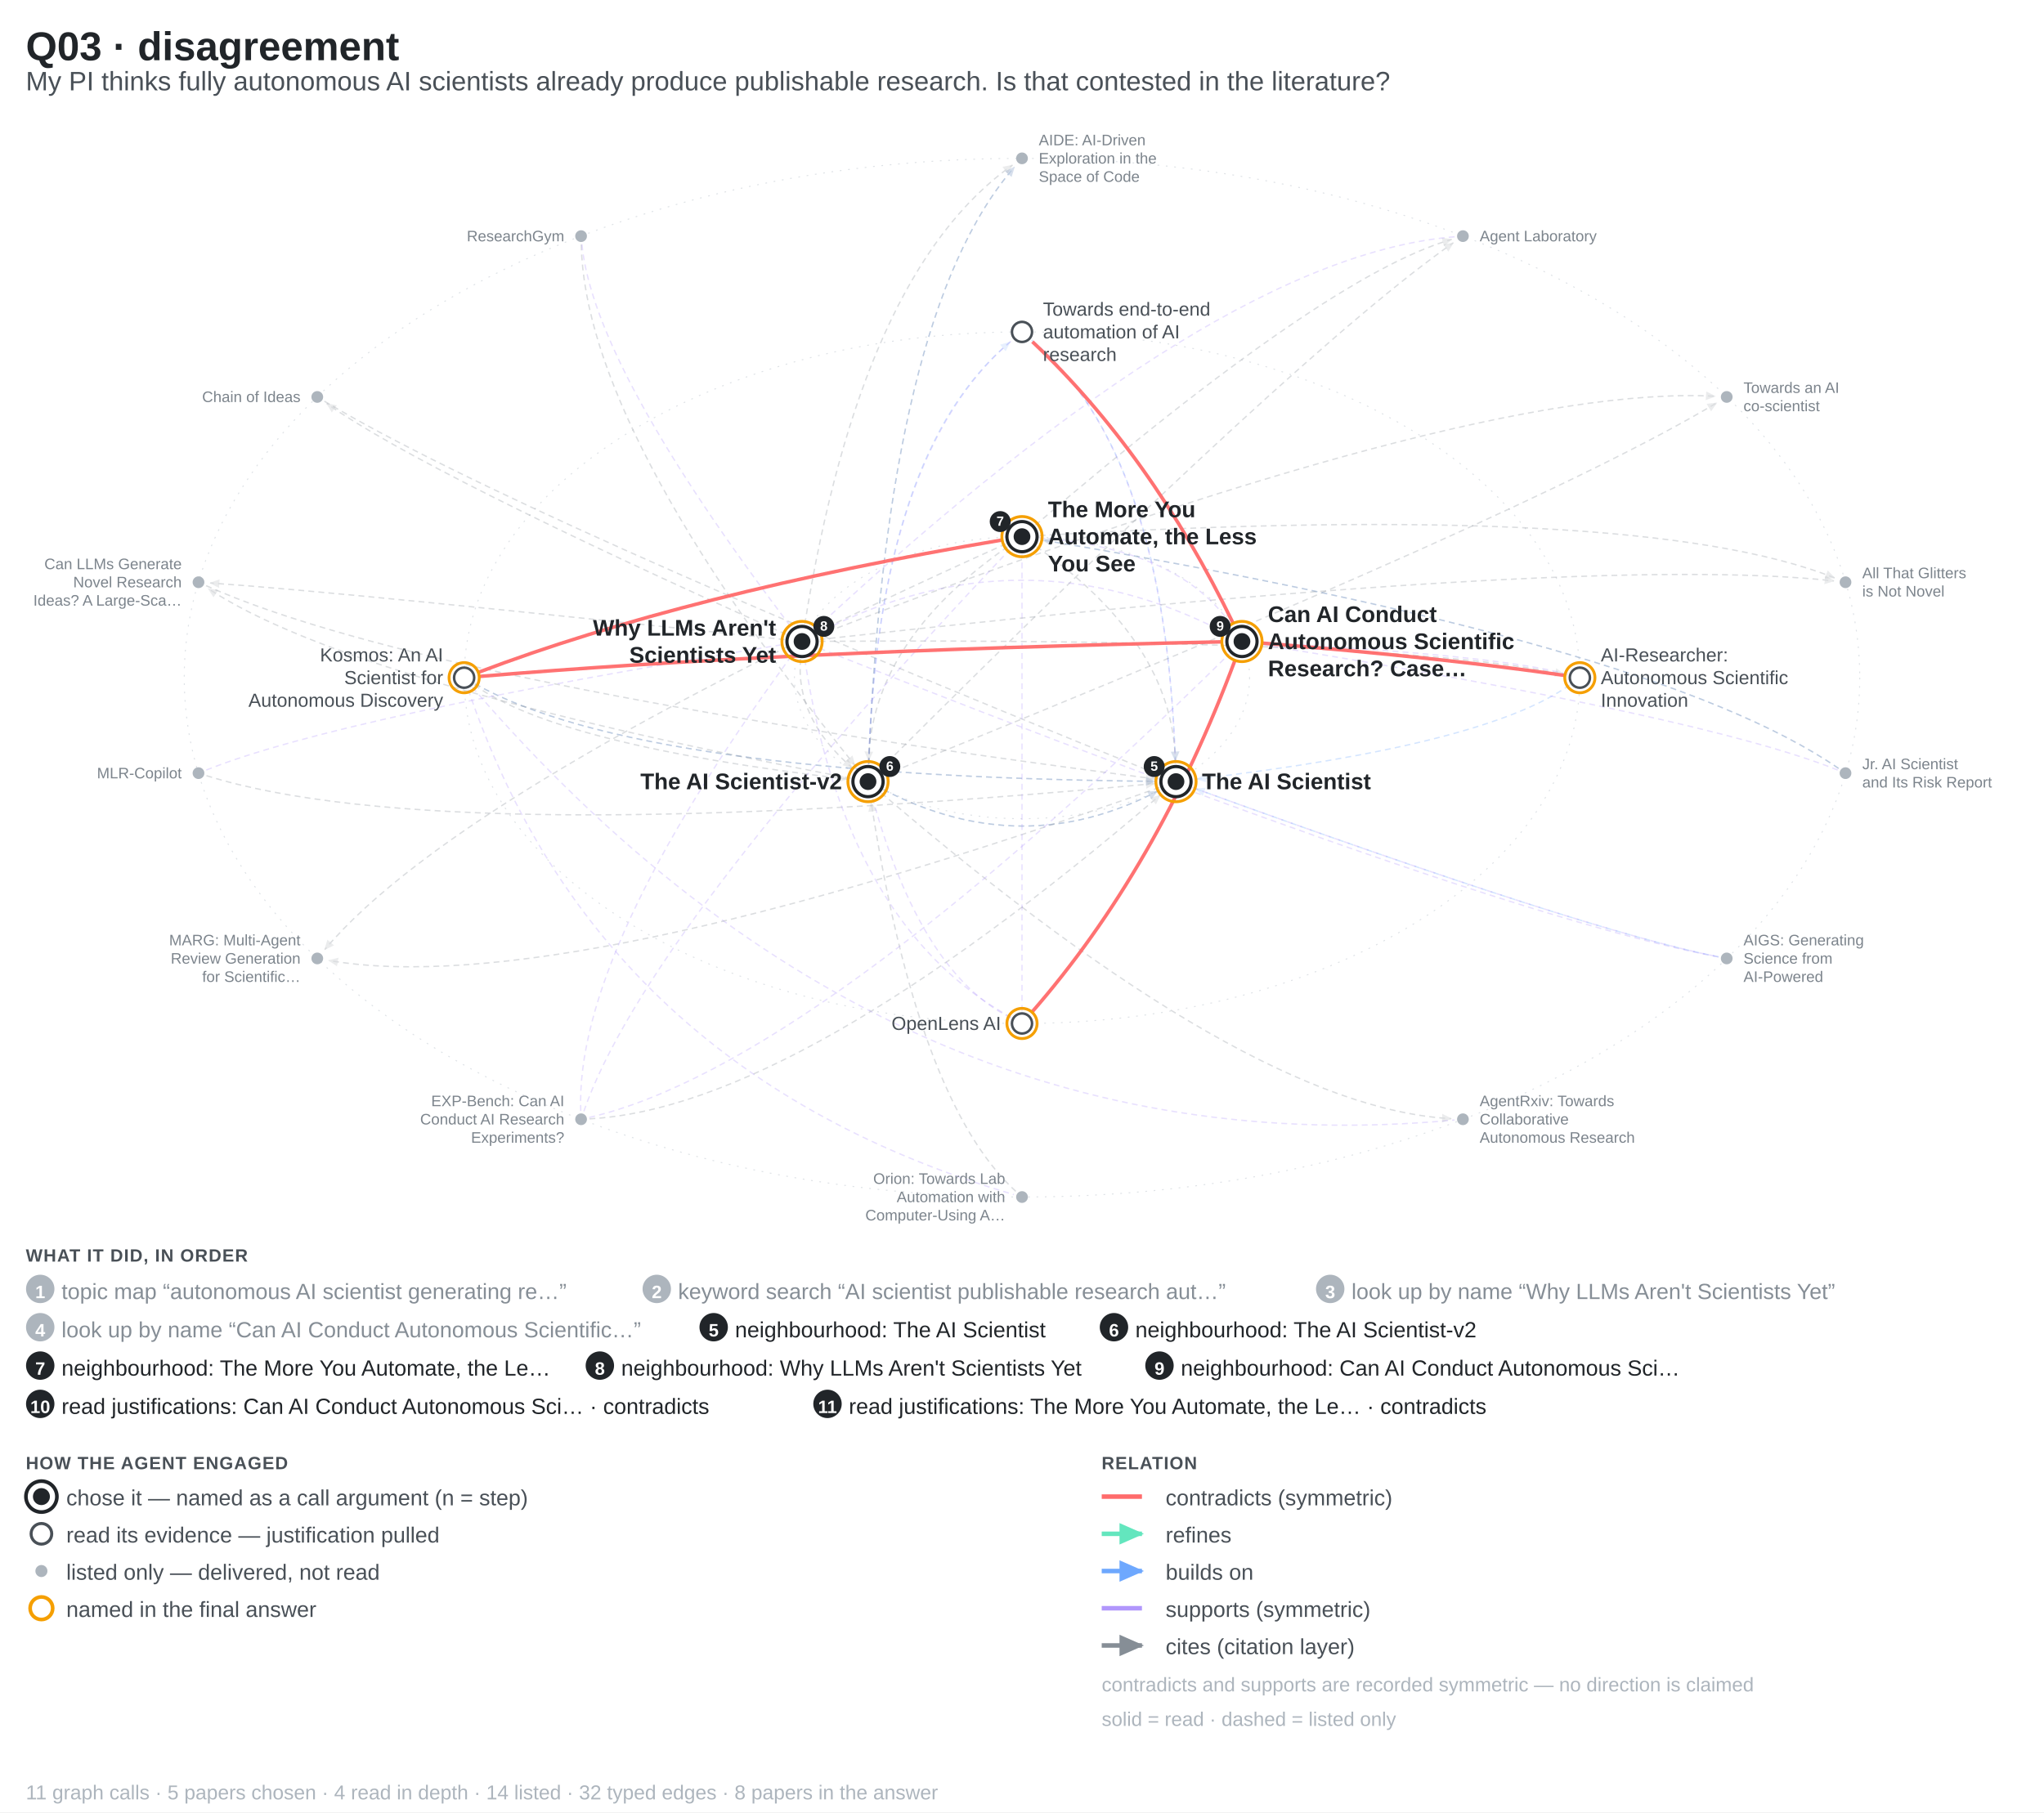
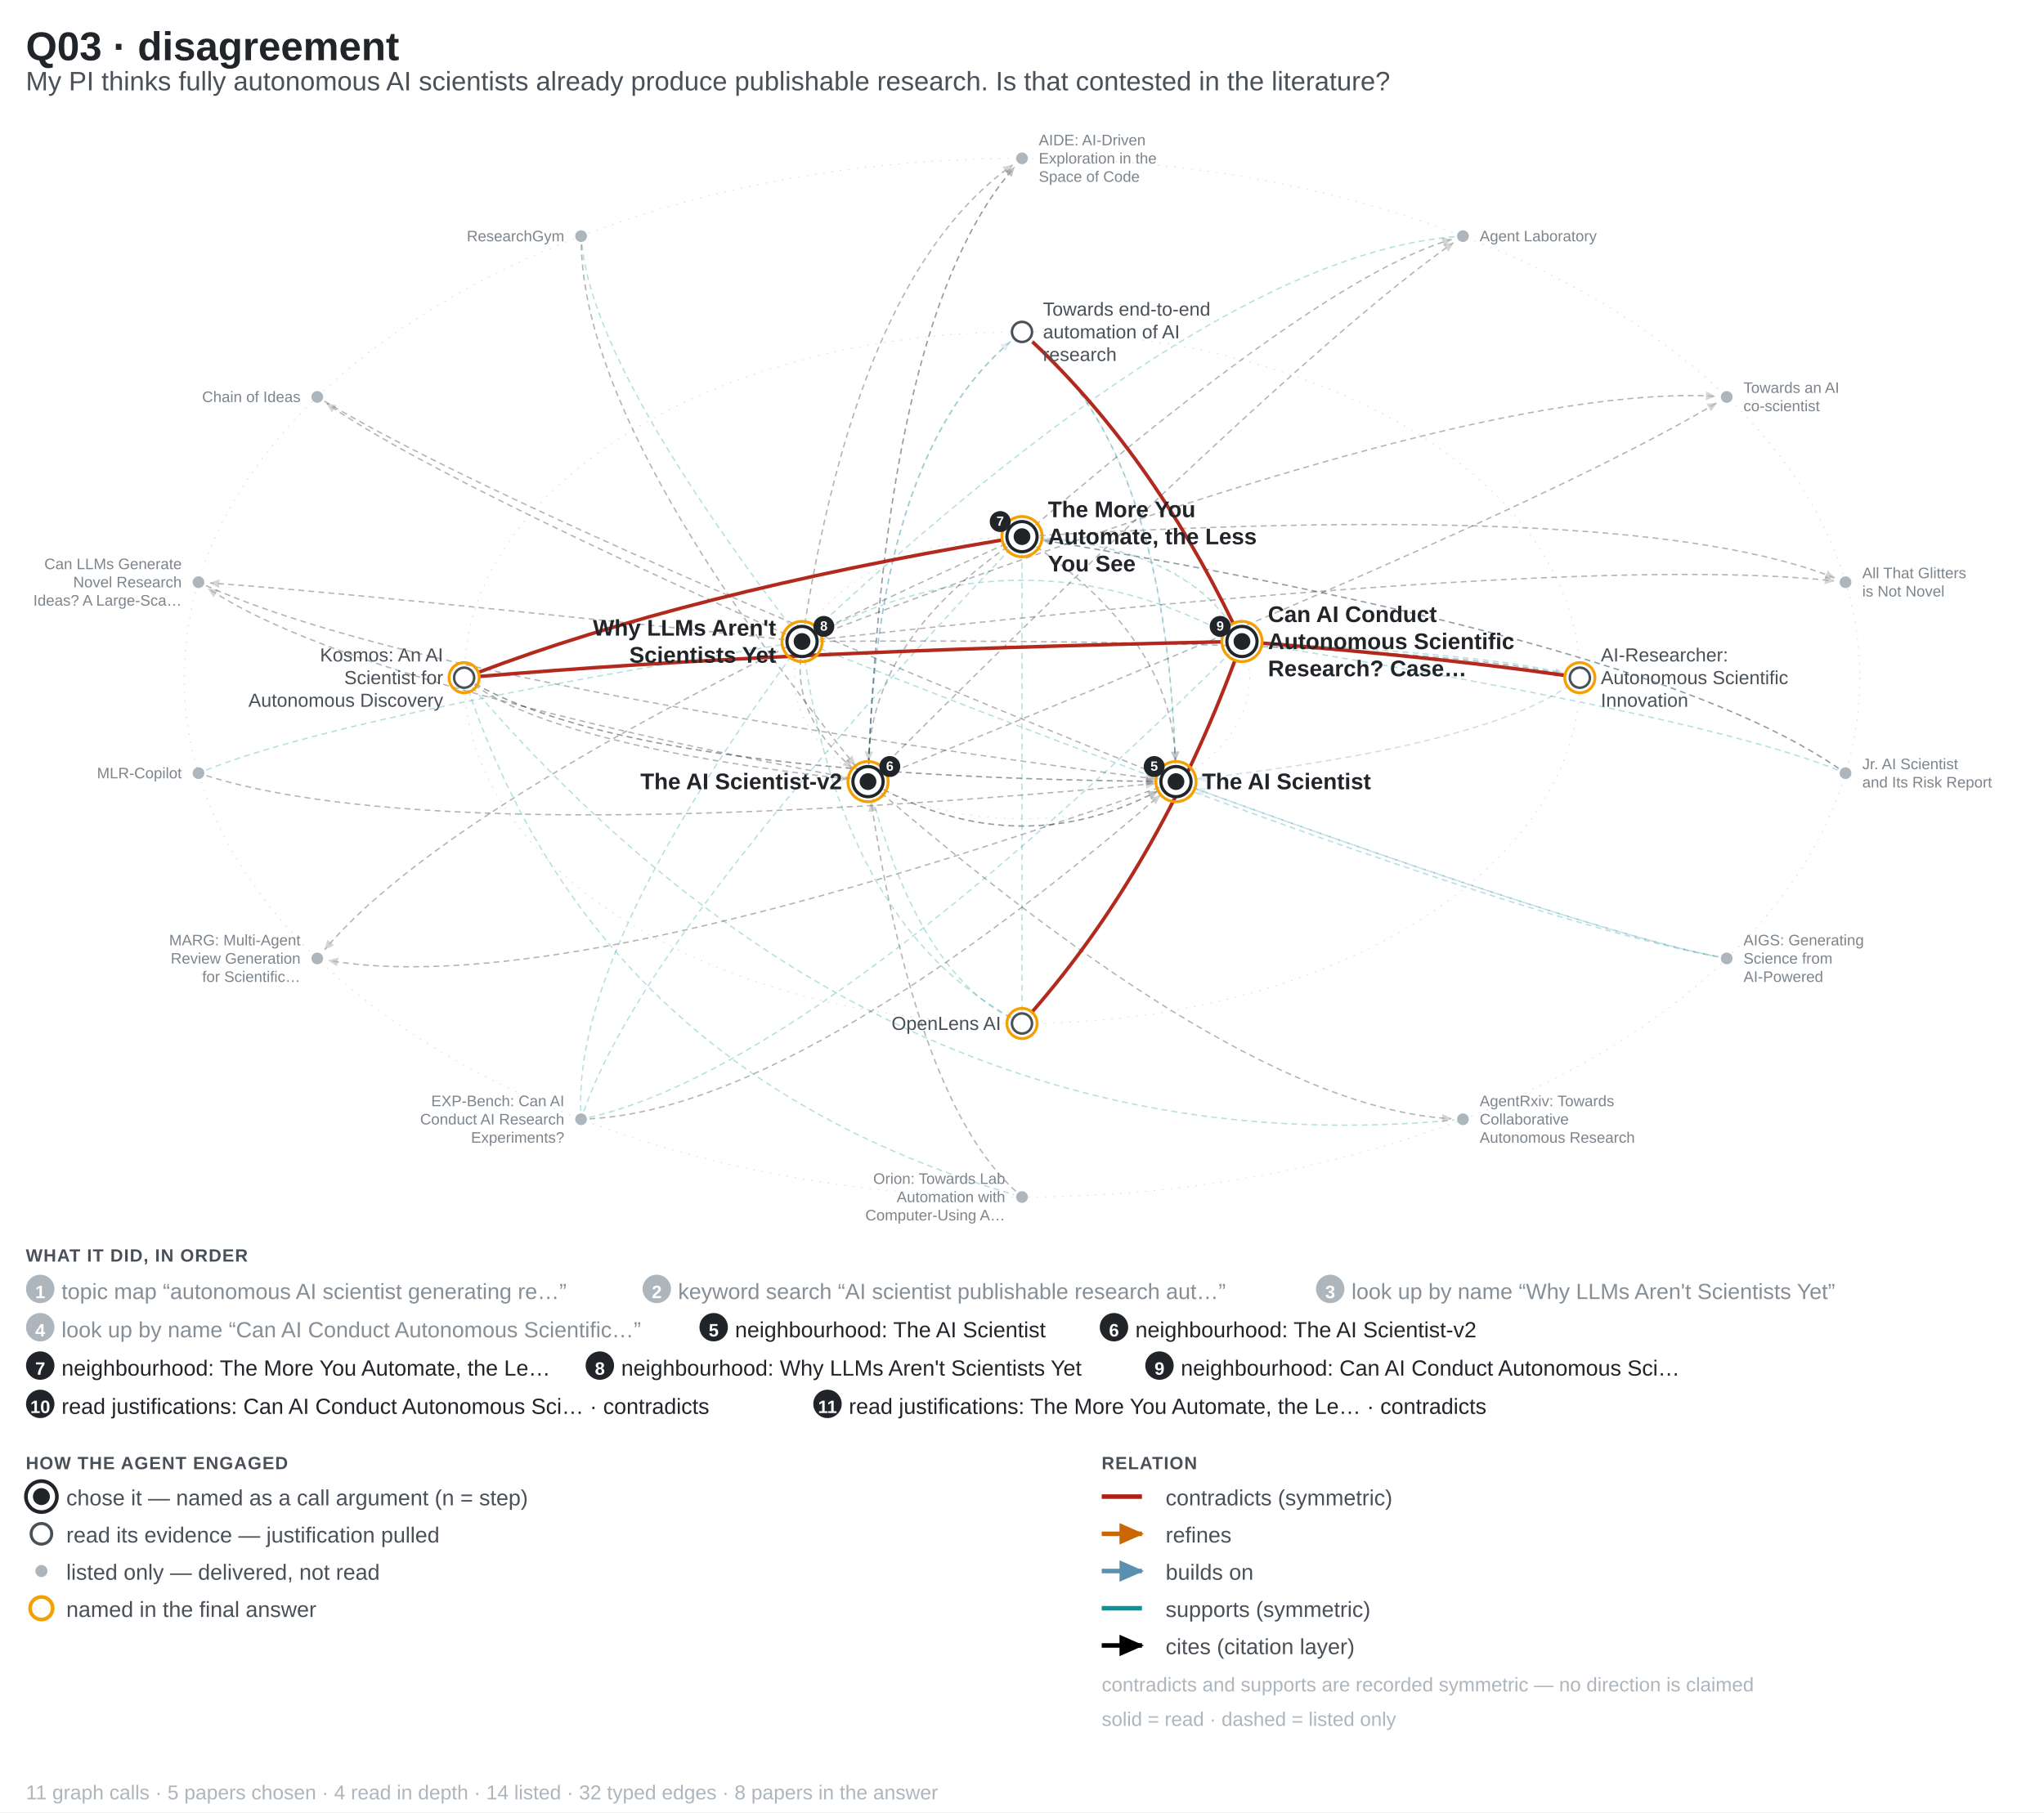
<svg xmlns="http://www.w3.org/2000/svg" width="1900" height="1685" viewBox="0 0 1900 1685" font-family="Arial, Helvetica, sans-serif">
  <rect x="0" y="0" width="1900" height="1685" fill="#ffffff" />
  <defs>
    <marker id="a_builds_on" viewBox="0 0 10 10" refX="9.2" refY="5" markerWidth="5.4" markerHeight="5.4" orient="auto-start-reverse">
-       <path d="M 0 0.6 L 10 5 L 0 9.4 z" fill="#6ea8fe" />
+       <path d="M 0 0.6 L 10 5 L 0 9.4 z" fill="#5b8fb0" />
    </marker>
    <marker id="af_builds_on" viewBox="0 0 10 10" refX="9.2" refY="5" markerWidth="7.5" markerHeight="7.5" orient="auto-start-reverse">
-       <path d="M 0 0.6 L 10 5 L 0 9.4 z" fill="#6ea8fe" opacity="0.55" />
+       <path d="M 0 0.6 L 10 5 L 0 9.4 z" fill="#5b8fb0" opacity="0.55" />
    </marker>
    <marker id="a_mentions" viewBox="0 0 10 10" refX="9.2" refY="5" markerWidth="5.4" markerHeight="5.4" orient="auto-start-reverse">
-       <path d="M 0 0.6 L 10 5 L 0 9.4 z" fill="#868e96" />
+       <path d="M 0 0.6 L 10 5 L 0 9.4 z" fill="#000000" />
    </marker>
    <marker id="af_mentions" viewBox="0 0 10 10" refX="9.2" refY="5" markerWidth="7.5" markerHeight="7.5" orient="auto-start-reverse">
-       <path d="M 0 0.6 L 10 5 L 0 9.4 z" fill="#868e96" opacity="0.55" />
+       <path d="M 0 0.6 L 10 5 L 0 9.4 z" fill="#000000" opacity="0.55" />
    </marker>
    <marker id="a_refines" viewBox="0 0 10 10" refX="9.2" refY="5" markerWidth="5.4" markerHeight="5.4" orient="auto-start-reverse">
-       <path d="M 0 0.6 L 10 5 L 0 9.4 z" fill="#63e6be" />
+       <path d="M 0 0.6 L 10 5 L 0 9.4 z" fill="#ca6702" />
    </marker>
    <marker id="af_refines" viewBox="0 0 10 10" refX="9.2" refY="5" markerWidth="7.5" markerHeight="7.5" orient="auto-start-reverse">
-       <path d="M 0 0.6 L 10 5 L 0 9.4 z" fill="#63e6be" opacity="0.55" />
+       <path d="M 0 0.6 L 10 5 L 0 9.4 z" fill="#ca6702" opacity="0.55" />
    </marker>
  </defs>
  <text x="24" y="56" font-size="37.4" font-weight="700" fill="#212529">Q03 · disagreement</text>
  <text x="24" y="84" font-size="24.8" fill="#495057">My PI thinks fully autonomous AI scientists already produce publishable research. Is that contested in the literature?</text>
  <g transform="translate(950.0,630.1) scale(0.7792)">
    <ellipse cx="0" cy="0" rx="271.5" ry="168.3" fill="none" stroke="#dee2e6" stroke-width="1.2" stroke-dasharray="2 8" />
    <ellipse cx="0" cy="0" rx="665.5" ry="412.6" fill="none" stroke="#dee2e6" stroke-width="1.2" stroke-dasharray="2 8" />
    <ellipse cx="0" cy="0" rx="999.4" ry="619.7" fill="none" stroke="#dee2e6" stroke-width="1.2" stroke-dasharray="2 8" />
-     <path d="M 243.8 -52.9 Q 0.0 -179.7 -243.8 -52.9" fill="none" stroke="#b197fc" stroke-width="1.6" opacity="0.30" stroke-dasharray="7 5" />
-     <path d="M 651.0 -4.0 Q 569.2 -26.5 283.4 -42.1" fill="none" stroke="#b197fc" stroke-width="1.6" opacity="0.30" stroke-dasharray="7 5" />
-     <path d="M -655.7 11.4 Q -156.4 590.9 516.0 527.8" fill="none" stroke="#b197fc" stroke-width="1.6" opacity="0.30" stroke-dasharray="7 5" />
-     <path d="M -660.6 14.2 Q -505.7 470.9 -9.6 616.8" fill="none" stroke="#b197fc" stroke-width="1.6" opacity="0.30" stroke-dasharray="7 5" />
-     <path d="M 653.3 8.7 Q 552.6 80.7 208.5 121.0" fill="none" stroke="#6ea8fe" stroke-width="1.6" opacity="0.30" stroke-dasharray="7 5" marker-end="url(#af_builds_on)" />
-     <path d="M -652.4 7.4 Q -457.0 117.6 158.7 123.7" fill="none" stroke="#6ea8fe" stroke-width="1.6" opacity="0.30" stroke-dasharray="7 5" marker-end="url(#af_builds_on)" />
-     <path d="M 830.9 333.1 Q 676.0 302.9 207.2 132.5" fill="none" stroke="#6ea8fe" stroke-width="1.6" opacity="0.30" stroke-dasharray="7 5" marker-end="url(#af_builds_on)" />
-     <path d="M -165.1 133.6 Q -0.0 219.5 161.5 135.5" fill="none" stroke="#6ea8fe" stroke-width="1.6" opacity="0.30" stroke-dasharray="7 5" marker-end="url(#af_builds_on)" />
-     <path d="M 11.5 -402.9 Q 171.0 -268.7 182.9 99.0" fill="none" stroke="#6ea8fe" stroke-width="1.6" opacity="0.30" stroke-dasharray="7 5" marker-end="url(#af_builds_on)" />
-     <path d="M 203.4 131.1 Q 676.0 302.9 830.9 333.1" fill="none" stroke="#b197fc" stroke-width="1.6" opacity="0.30" stroke-dasharray="7 5" />
-     <path d="M 183.0 103.0 Q 171.0 -268.7 11.5 -402.9" fill="none" stroke="#b197fc" stroke-width="1.6" opacity="0.30" stroke-dasharray="7 5" />
-     <path d="M -832.2 -329.9 Q -606.4 -194.8 160.5 114.6" fill="none" stroke="#868e96" stroke-width="1.6" opacity="0.30" stroke-dasharray="7 5" marker-end="url(#af_mentions)" />
-     <path d="M -165.1 133.6 Q -0.0 219.5 161.5 135.5" fill="none" stroke="#868e96" stroke-width="1.6" opacity="0.30" stroke-dasharray="7 5" marker-end="url(#af_mentions)" />
-     <path d="M -973.3 -109.8 Q -708.8 8.9 158.9 120.8" fill="none" stroke="#868e96" stroke-width="1.6" opacity="0.30" stroke-dasharray="7 5" marker-end="url(#af_mentions)" />
-     <path d="M -516.0 526.4 Q -269.9 513.2 164.7 140.2" fill="none" stroke="#868e96" stroke-width="1.6" opacity="0.30" stroke-dasharray="7 5" marker-end="url(#af_mentions)" />
-     <path d="M -652.4 7.4 Q -457.0 117.6 158.7 123.7" fill="none" stroke="#868e96" stroke-width="1.6" opacity="0.30" stroke-dasharray="7 5" marker-end="url(#af_mentions)" />
-     <path d="M -972.9 116.9 Q -689.9 205.5 158.8 126.3" fill="none" stroke="#868e96" stroke-width="1.6" opacity="0.30" stroke-dasharray="7 5" marker-end="url(#af_mentions)" />
-     <path d="M 163.9 131.0 Q -551.5 385.2 -827.0 337.4" fill="none" stroke="#868e96" stroke-width="1.6" opacity="0.30" stroke-dasharray="7 5" marker-end="url(#af_mentions)" />
-     <path d="M -182.8 103.0 Q -161.0 -434.6 -9.2 -609.1" fill="none" stroke="#6ea8fe" stroke-width="1.6" opacity="0.30" stroke-dasharray="7 5" marker-end="url(#af_builds_on)" />
-     <path d="M -183.0 103.0 Q -171.0 -268.7 -14.5 -400.4" fill="none" stroke="#6ea8fe" stroke-width="1.6" opacity="0.30" stroke-dasharray="7 5" marker-end="url(#af_builds_on)" />
-     <path d="M -13.4 405.9 Q -120.7 352.4 -178.1 144.2" fill="none" stroke="#b197fc" stroke-width="1.6" opacity="0.30" stroke-dasharray="7 5" />
-     <path d="M -183.0 103.0 Q -171.0 -268.7 -11.5 -402.9" fill="none" stroke="#b197fc" stroke-width="1.6" opacity="0.30" stroke-dasharray="7 5" />
-     <path d="M -17.2 -156.3 Q -179.1 -43.3 -183.0 99.0" fill="none" stroke="#868e96" stroke-width="1.6" opacity="0.30" stroke-dasharray="7 5" marker-end="url(#af_mentions)" />
-     <path d="M -653.3 8.7 Q -552.6 80.7 -208.5 121.0" fill="none" stroke="#868e96" stroke-width="1.6" opacity="0.30" stroke-dasharray="7 5" marker-end="url(#af_mentions)" />
-     <path d="M -264.2 -22.3 Q -270.3 48.9 -202.6 107.6" fill="none" stroke="#868e96" stroke-width="1.6" opacity="0.30" stroke-dasharray="7 5" marker-end="url(#af_mentions)" />
-     <path d="M -7.4 612.9 Q -124.8 505.2 -179.9 148.7" fill="none" stroke="#868e96" stroke-width="1.6" opacity="0.30" stroke-dasharray="7 5" marker-end="url(#af_mentions)" />
-     <path d="M -525.8 -516.9 Q -521.1 -295.9 -199.4 104.5" fill="none" stroke="#868e96" stroke-width="1.6" opacity="0.30" stroke-dasharray="7 5" marker-end="url(#af_mentions)" />
-     <path d="M -182.8 103.0 Q -161.0 -434.6 -9.2 -609.1" fill="none" stroke="#868e96" stroke-width="1.6" opacity="0.30" stroke-dasharray="7 5" marker-end="url(#af_mentions)" />
-     <path d="M -204.3 120.0 Q -799.7 6.9 -970.7 -106.2" fill="none" stroke="#868e96" stroke-width="1.6" opacity="0.30" stroke-dasharray="7 5" marker-end="url(#af_mentions)" />
-     <path d="M -164.2 116.1 Q 606.4 -194.8 828.7 -327.9" fill="none" stroke="#868e96" stroke-width="1.6" opacity="0.30" stroke-dasharray="7 5" marker-end="url(#af_mentions)" />
-     <path d="M -168.8 109.1 Q 333.2 -392.3 514.5 -518.9" fill="none" stroke="#868e96" stroke-width="1.6" opacity="0.30" stroke-dasharray="7 5" marker-end="url(#af_mentions)" />
-     <path d="M -167.8 137.6 Q 269.9 513.2 512.0 526.2" fill="none" stroke="#868e96" stroke-width="1.6" opacity="0.30" stroke-dasharray="7 5" marker-end="url(#af_mentions)" />
-     <path d="M 974.2 108.3 Q 756.6 -41.9 24.7 -164.2" fill="none" stroke="#6ea8fe" stroke-width="1.6" opacity="0.30" stroke-dasharray="7 5" marker-end="url(#af_builds_on)" />
-     <path d="M -0.0 397.6 Q -0.0 273.2 -0.0 -147.3" fill="none" stroke="#b197fc" stroke-width="1.6" opacity="0.30" stroke-dasharray="7 5" />
-     <path d="M 20.9 -166.7 Q 190.0 -153.2 250.9 -60.8" fill="none" stroke="#b197fc" stroke-width="1.6" opacity="0.30" stroke-dasharray="7 5" />
-     <path d="M -522.7 517.4 Q -450.3 307.0 -14.4 -153.1" fill="none" stroke="#b197fc" stroke-width="1.6" opacity="0.30" stroke-dasharray="7 5" />
-     <path d="M 974.2 108.3 Q 756.6 -41.9 24.7 -164.2" fill="none" stroke="#868e96" stroke-width="1.6" opacity="0.30" stroke-dasharray="7 5" marker-end="url(#af_mentions)" />
-     <path d="M 15.9 -182.0 Q 362.8 -479.6 512.5 -523.0" fill="none" stroke="#868e96" stroke-width="1.6" opacity="0.30" stroke-dasharray="7 5" marker-end="url(#af_mentions)" />
-     <path d="M 17.2 -156.3 Q 179.1 -43.3 183.0 99.0" fill="none" stroke="#868e96" stroke-width="1.6" opacity="0.30" stroke-dasharray="7 5" marker-end="url(#af_mentions)" />
-     <path d="M 21.0 -169.6 Q 737.1 -211.8 969.4 -119.1" fill="none" stroke="#868e96" stroke-width="1.6" opacity="0.30" stroke-dasharray="7 5" marker-end="url(#af_mentions)" />
-     <path d="M -19.2 -159.7 Q -670.3 132.9 -831.7 324.3" fill="none" stroke="#868e96" stroke-width="1.6" opacity="0.30" stroke-dasharray="7 5" marker-end="url(#af_mentions)" />
-     <path d="M -526.4 516.9 Q -533.4 327.2 -274.8 -26.3" fill="none" stroke="#b197fc" stroke-width="1.6" opacity="0.30" stroke-dasharray="7 5" />
-     <path d="M -525.0 -516.9 Q -510.2 -369.0 -275.1 -60.0" fill="none" stroke="#b197fc" stroke-width="1.6" opacity="0.30" stroke-dasharray="7 5" />
-     <path d="M 516.0 -526.1 Q 232.7 -503.3 -247.0 -57.5" fill="none" stroke="#b197fc" stroke-width="1.6" opacity="0.30" stroke-dasharray="7 5" />
-     <path d="M -973.1 110.2 Q -813.7 46.2 -283.1 -39.9" fill="none" stroke="#b197fc" stroke-width="1.6" opacity="0.30" stroke-dasharray="7 5" />
-     <path d="M -13.1 405.3 Q -210.4 296.2 -259.2 -22.5" fill="none" stroke="#b197fc" stroke-width="1.6" opacity="0.30" stroke-dasharray="7 5" />
-     <path d="M 830.9 333.2 Q 559.9 282.5 -242.9 -35.5" fill="none" stroke="#b197fc" stroke-width="1.6" opacity="0.30" stroke-dasharray="7 5" />
-     <path d="M -241.4 -43.4 Q 441.7 -47.4 646.9 -3.9" fill="none" stroke="#868e96" stroke-width="1.6" opacity="0.30" stroke-dasharray="7 5" marker-end="url(#af_mentions)" />
-     <path d="M -242.8 -50.8 Q 537.5 -351.5 826.8 -335.8" fill="none" stroke="#868e96" stroke-width="1.6" opacity="0.30" stroke-dasharray="7 5" marker-end="url(#af_mentions)" />
-     <path d="M -259.1 -64.0 Q -191.8 -484.6 -11.4 -611.6" fill="none" stroke="#868e96" stroke-width="1.6" opacity="0.30" stroke-dasharray="7 5" marker-end="url(#af_mentions)" />
-     <path d="M -281.6 -51.8 Q -710.9 -243.8 -829.3 -327.0" fill="none" stroke="#868e96" stroke-width="1.6" opacity="0.30" stroke-dasharray="7 5" marker-end="url(#af_mentions)" />
-     <path d="M -283.3 -45.5 Q -809.0 -102.1 -968.4 -113.0" fill="none" stroke="#868e96" stroke-width="1.6" opacity="0.30" stroke-dasharray="7 5" marker-end="url(#af_mentions)" />
-     <path d="M -241.5 -45.6 Q 676.7 -147.7 968.5 -115.5" fill="none" stroke="#868e96" stroke-width="1.6" opacity="0.30" stroke-dasharray="7 5" marker-end="url(#af_mentions)" />
-     <path d="M -516.2 524.7 Q -252.8 464.0 247.4 -28.5" fill="none" stroke="#b197fc" stroke-width="1.6" opacity="0.30" stroke-dasharray="7 5" />
-     <path d="M 973.1 110.2 Q 813.7 46.2 283.1 -39.9" fill="none" stroke="#b197fc" stroke-width="1.6" opacity="0.30" stroke-dasharray="7 5" />
-     <path d="M -649.6 -6.0 Q -399.3 -101.0 -22.7 -164.5" fill="none" stroke="#ff6b6b" stroke-width="4.2" opacity="0.95" />
-     <path d="M 648.6 -2.5 Q 504.4 -23.5 285.3 -41.4" fill="none" stroke="#ff6b6b" stroke-width="4.2" opacity="0.95" />
-     <path d="M 11.2 399.8 Q 161.7 227.6 254.4 -21.7" fill="none" stroke="#ff6b6b" stroke-width="4.2" opacity="0.95" />
-     <path d="M -648.5 -1.4 Q -293.9 -31.5 239.4 -42.8" fill="none" stroke="#ff6b6b" stroke-width="4.2" opacity="0.95" />
-     <path d="M 252.4 -63.9 Q 153.8 -267.2 12.4 -400.9" fill="none" stroke="#ff6b6b" stroke-width="4.2" opacity="0.95" />
+     <path d="M 243.8 -52.9 Q 0.0 -179.7 -243.8 -52.9" fill="none" stroke="#0a9396" stroke-width="1.6" opacity="0.30" stroke-dasharray="7 5" />
+     <path d="M 651.0 -4.0 Q 569.2 -26.5 283.4 -42.1" fill="none" stroke="#0a9396" stroke-width="1.6" opacity="0.30" stroke-dasharray="7 5" />
+     <path d="M -655.7 11.4 Q -156.4 590.9 516.0 527.8" fill="none" stroke="#0a9396" stroke-width="1.6" opacity="0.30" stroke-dasharray="7 5" />
+     <path d="M -660.6 14.2 Q -505.7 470.9 -9.6 616.8" fill="none" stroke="#0a9396" stroke-width="1.6" opacity="0.30" stroke-dasharray="7 5" />
+     <path d="M 653.3 8.7 Q 552.6 80.7 208.5 121.0" fill="none" stroke="#5b8fb0" stroke-width="1.6" opacity="0.30" stroke-dasharray="7 5" marker-end="url(#af_builds_on)" />
+     <path d="M -652.4 7.4 Q -457.0 117.6 158.7 123.7" fill="none" stroke="#5b8fb0" stroke-width="1.6" opacity="0.30" stroke-dasharray="7 5" marker-end="url(#af_builds_on)" />
+     <path d="M 830.9 333.1 Q 676.0 302.9 207.2 132.5" fill="none" stroke="#5b8fb0" stroke-width="1.6" opacity="0.30" stroke-dasharray="7 5" marker-end="url(#af_builds_on)" />
+     <path d="M -165.1 133.6 Q -0.0 219.5 161.5 135.5" fill="none" stroke="#5b8fb0" stroke-width="1.6" opacity="0.30" stroke-dasharray="7 5" marker-end="url(#af_builds_on)" />
+     <path d="M 11.5 -402.9 Q 171.0 -268.7 182.9 99.0" fill="none" stroke="#5b8fb0" stroke-width="1.6" opacity="0.30" stroke-dasharray="7 5" marker-end="url(#af_builds_on)" />
+     <path d="M 203.4 131.1 Q 676.0 302.9 830.9 333.1" fill="none" stroke="#0a9396" stroke-width="1.6" opacity="0.30" stroke-dasharray="7 5" />
+     <path d="M 183.0 103.0 Q 171.0 -268.7 11.5 -402.9" fill="none" stroke="#0a9396" stroke-width="1.6" opacity="0.30" stroke-dasharray="7 5" />
+     <path d="M -832.2 -329.9 Q -606.4 -194.8 160.5 114.6" fill="none" stroke="#000000" stroke-width="1.6" opacity="0.30" stroke-dasharray="7 5" marker-end="url(#af_mentions)" />
+     <path d="M -165.1 133.6 Q -0.0 219.5 161.5 135.5" fill="none" stroke="#000000" stroke-width="1.6" opacity="0.30" stroke-dasharray="7 5" marker-end="url(#af_mentions)" />
+     <path d="M -973.3 -109.8 Q -708.8 8.9 158.9 120.8" fill="none" stroke="#000000" stroke-width="1.6" opacity="0.30" stroke-dasharray="7 5" marker-end="url(#af_mentions)" />
+     <path d="M -516.0 526.4 Q -269.9 513.2 164.7 140.2" fill="none" stroke="#000000" stroke-width="1.6" opacity="0.30" stroke-dasharray="7 5" marker-end="url(#af_mentions)" />
+     <path d="M -652.4 7.4 Q -457.0 117.6 158.7 123.7" fill="none" stroke="#000000" stroke-width="1.6" opacity="0.30" stroke-dasharray="7 5" marker-end="url(#af_mentions)" />
+     <path d="M -972.9 116.9 Q -689.9 205.5 158.8 126.3" fill="none" stroke="#000000" stroke-width="1.6" opacity="0.30" stroke-dasharray="7 5" marker-end="url(#af_mentions)" />
+     <path d="M 163.9 131.0 Q -551.5 385.2 -827.0 337.4" fill="none" stroke="#000000" stroke-width="1.6" opacity="0.30" stroke-dasharray="7 5" marker-end="url(#af_mentions)" />
+     <path d="M -182.8 103.0 Q -161.0 -434.6 -9.2 -609.1" fill="none" stroke="#5b8fb0" stroke-width="1.6" opacity="0.30" stroke-dasharray="7 5" marker-end="url(#af_builds_on)" />
+     <path d="M -183.0 103.0 Q -171.0 -268.7 -14.5 -400.4" fill="none" stroke="#5b8fb0" stroke-width="1.6" opacity="0.30" stroke-dasharray="7 5" marker-end="url(#af_builds_on)" />
+     <path d="M -13.4 405.9 Q -120.7 352.4 -178.1 144.2" fill="none" stroke="#0a9396" stroke-width="1.6" opacity="0.30" stroke-dasharray="7 5" />
+     <path d="M -183.0 103.0 Q -171.0 -268.7 -11.5 -402.9" fill="none" stroke="#0a9396" stroke-width="1.6" opacity="0.30" stroke-dasharray="7 5" />
+     <path d="M -17.2 -156.3 Q -179.1 -43.3 -183.0 99.0" fill="none" stroke="#000000" stroke-width="1.6" opacity="0.30" stroke-dasharray="7 5" marker-end="url(#af_mentions)" />
+     <path d="M -653.3 8.7 Q -552.6 80.7 -208.5 121.0" fill="none" stroke="#000000" stroke-width="1.6" opacity="0.30" stroke-dasharray="7 5" marker-end="url(#af_mentions)" />
+     <path d="M -264.2 -22.3 Q -270.3 48.9 -202.6 107.6" fill="none" stroke="#000000" stroke-width="1.6" opacity="0.30" stroke-dasharray="7 5" marker-end="url(#af_mentions)" />
+     <path d="M -7.4 612.9 Q -124.8 505.2 -179.9 148.7" fill="none" stroke="#000000" stroke-width="1.6" opacity="0.30" stroke-dasharray="7 5" marker-end="url(#af_mentions)" />
+     <path d="M -525.8 -516.9 Q -521.1 -295.9 -199.4 104.5" fill="none" stroke="#000000" stroke-width="1.6" opacity="0.30" stroke-dasharray="7 5" marker-end="url(#af_mentions)" />
+     <path d="M -182.8 103.0 Q -161.0 -434.6 -9.2 -609.1" fill="none" stroke="#000000" stroke-width="1.6" opacity="0.30" stroke-dasharray="7 5" marker-end="url(#af_mentions)" />
+     <path d="M -204.3 120.0 Q -799.7 6.9 -970.7 -106.2" fill="none" stroke="#000000" stroke-width="1.6" opacity="0.30" stroke-dasharray="7 5" marker-end="url(#af_mentions)" />
+     <path d="M -164.2 116.1 Q 606.4 -194.8 828.7 -327.9" fill="none" stroke="#000000" stroke-width="1.6" opacity="0.30" stroke-dasharray="7 5" marker-end="url(#af_mentions)" />
+     <path d="M -168.8 109.1 Q 333.2 -392.3 514.5 -518.9" fill="none" stroke="#000000" stroke-width="1.6" opacity="0.30" stroke-dasharray="7 5" marker-end="url(#af_mentions)" />
+     <path d="M -167.8 137.6 Q 269.9 513.2 512.0 526.2" fill="none" stroke="#000000" stroke-width="1.6" opacity="0.30" stroke-dasharray="7 5" marker-end="url(#af_mentions)" />
+     <path d="M 974.2 108.3 Q 756.6 -41.9 24.7 -164.2" fill="none" stroke="#5b8fb0" stroke-width="1.6" opacity="0.30" stroke-dasharray="7 5" marker-end="url(#af_builds_on)" />
+     <path d="M -0.0 397.6 Q -0.0 273.2 -0.0 -147.3" fill="none" stroke="#0a9396" stroke-width="1.6" opacity="0.30" stroke-dasharray="7 5" />
+     <path d="M 20.9 -166.7 Q 190.0 -153.2 250.9 -60.8" fill="none" stroke="#0a9396" stroke-width="1.6" opacity="0.30" stroke-dasharray="7 5" />
+     <path d="M -522.7 517.4 Q -450.3 307.0 -14.4 -153.1" fill="none" stroke="#0a9396" stroke-width="1.6" opacity="0.30" stroke-dasharray="7 5" />
+     <path d="M 974.2 108.3 Q 756.6 -41.9 24.7 -164.2" fill="none" stroke="#000000" stroke-width="1.6" opacity="0.30" stroke-dasharray="7 5" marker-end="url(#af_mentions)" />
+     <path d="M 15.9 -182.0 Q 362.8 -479.6 512.5 -523.0" fill="none" stroke="#000000" stroke-width="1.6" opacity="0.30" stroke-dasharray="7 5" marker-end="url(#af_mentions)" />
+     <path d="M 17.2 -156.3 Q 179.1 -43.3 183.0 99.0" fill="none" stroke="#000000" stroke-width="1.6" opacity="0.30" stroke-dasharray="7 5" marker-end="url(#af_mentions)" />
+     <path d="M 21.0 -169.6 Q 737.1 -211.8 969.4 -119.1" fill="none" stroke="#000000" stroke-width="1.6" opacity="0.30" stroke-dasharray="7 5" marker-end="url(#af_mentions)" />
+     <path d="M -19.2 -159.7 Q -670.3 132.9 -831.7 324.3" fill="none" stroke="#000000" stroke-width="1.6" opacity="0.30" stroke-dasharray="7 5" marker-end="url(#af_mentions)" />
+     <path d="M -526.4 516.9 Q -533.4 327.2 -274.8 -26.3" fill="none" stroke="#0a9396" stroke-width="1.6" opacity="0.30" stroke-dasharray="7 5" />
+     <path d="M -525.0 -516.9 Q -510.2 -369.0 -275.1 -60.0" fill="none" stroke="#0a9396" stroke-width="1.6" opacity="0.30" stroke-dasharray="7 5" />
+     <path d="M 516.0 -526.1 Q 232.7 -503.3 -247.0 -57.5" fill="none" stroke="#0a9396" stroke-width="1.6" opacity="0.30" stroke-dasharray="7 5" />
+     <path d="M -973.1 110.2 Q -813.7 46.2 -283.1 -39.9" fill="none" stroke="#0a9396" stroke-width="1.6" opacity="0.30" stroke-dasharray="7 5" />
+     <path d="M -13.1 405.3 Q -210.4 296.2 -259.2 -22.5" fill="none" stroke="#0a9396" stroke-width="1.6" opacity="0.30" stroke-dasharray="7 5" />
+     <path d="M 830.9 333.2 Q 559.9 282.5 -242.9 -35.5" fill="none" stroke="#0a9396" stroke-width="1.6" opacity="0.30" stroke-dasharray="7 5" />
+     <path d="M -241.4 -43.4 Q 441.7 -47.4 646.9 -3.9" fill="none" stroke="#000000" stroke-width="1.6" opacity="0.30" stroke-dasharray="7 5" marker-end="url(#af_mentions)" />
+     <path d="M -242.8 -50.8 Q 537.5 -351.5 826.8 -335.8" fill="none" stroke="#000000" stroke-width="1.6" opacity="0.30" stroke-dasharray="7 5" marker-end="url(#af_mentions)" />
+     <path d="M -259.1 -64.0 Q -191.8 -484.6 -11.4 -611.6" fill="none" stroke="#000000" stroke-width="1.6" opacity="0.30" stroke-dasharray="7 5" marker-end="url(#af_mentions)" />
+     <path d="M -281.6 -51.8 Q -710.9 -243.8 -829.3 -327.0" fill="none" stroke="#000000" stroke-width="1.6" opacity="0.30" stroke-dasharray="7 5" marker-end="url(#af_mentions)" />
+     <path d="M -283.3 -45.5 Q -809.0 -102.1 -968.4 -113.0" fill="none" stroke="#000000" stroke-width="1.6" opacity="0.30" stroke-dasharray="7 5" marker-end="url(#af_mentions)" />
+     <path d="M -241.5 -45.6 Q 676.7 -147.7 968.5 -115.5" fill="none" stroke="#000000" stroke-width="1.6" opacity="0.30" stroke-dasharray="7 5" marker-end="url(#af_mentions)" />
+     <path d="M -516.2 524.7 Q -252.8 464.0 247.4 -28.5" fill="none" stroke="#0a9396" stroke-width="1.6" opacity="0.30" stroke-dasharray="7 5" />
+     <path d="M 973.1 110.2 Q 813.7 46.2 283.1 -39.9" fill="none" stroke="#0a9396" stroke-width="1.6" opacity="0.30" stroke-dasharray="7 5" />
+     <path d="M -649.6 -6.0 Q -399.3 -101.0 -22.7 -164.5" fill="none" stroke="#ae2012" stroke-width="4.2" opacity="0.95" />
+     <path d="M 648.6 -2.5 Q 504.4 -23.5 285.3 -41.4" fill="none" stroke="#ae2012" stroke-width="4.2" opacity="0.95" />
+     <path d="M 11.2 399.8 Q 161.7 227.6 254.4 -21.7" fill="none" stroke="#ae2012" stroke-width="4.2" opacity="0.95" />
+     <path d="M -648.5 -1.4 Q -293.9 -31.5 239.4 -42.8" fill="none" stroke="#ae2012" stroke-width="4.2" opacity="0.95" />
+     <path d="M 252.4 -63.9 Q 153.8 -267.2 12.4 -400.9" fill="none" stroke="#ae2012" stroke-width="4.2" opacity="0.95" />
    <circle cx="0.0" cy="-619.7" r="7.0" fill="#adb5bd" />
    <text x="20.0" y="-635.3" font-size="18.2" text-anchor="start" fill="#7c848c" font-weight="400">AIDE: AI-Driven</text>
    <text x="20.0" y="-613.5" font-size="18.2" text-anchor="start" fill="#7c848c" font-weight="400">Exploration in the</text>
    <text x="20.0" y="-591.7" font-size="18.2" text-anchor="start" fill="#7c848c" font-weight="400">Space of Code</text>
    <circle cx="526.0" cy="-526.9" r="7.0" fill="#adb5bd" />
    <text x="546.0" y="-520.7" font-size="18.2" text-anchor="start" fill="#7c848c" font-weight="400">Agent Laboratory</text>
    <circle cx="840.7" cy="-335.0" r="7.0" fill="#adb5bd" />
    <text x="860.7" y="-339.8" font-size="18.2" text-anchor="start" fill="#7c848c" font-weight="400">Towards an AI</text>
    <text x="860.7" y="-318.0" font-size="18.2" text-anchor="start" fill="#7c848c" font-weight="400">co-scientist</text>
    <circle cx="982.4" cy="-113.9" r="7.0" fill="#adb5bd" />
    <text x="1002.4" y="-118.7" font-size="18.2" text-anchor="start" fill="#7c848c" font-weight="400">All That Glitters</text>
    <text x="1002.4" y="-96.9" font-size="18.2" text-anchor="start" fill="#7c848c" font-weight="400">is Not Novel</text>
    <circle cx="982.4" cy="113.9" r="7.0" fill="#adb5bd" />
    <text x="1002.4" y="109.2" font-size="18.2" text-anchor="start" fill="#7c848c" font-weight="400">Jr. AI Scientist</text>
    <text x="1002.4" y="131.0" font-size="18.2" text-anchor="start" fill="#7c848c" font-weight="400">and Its Risk Report</text>
    <circle cx="840.7" cy="335.0" r="7.0" fill="#adb5bd" />
    <text x="860.7" y="319.4" font-size="18.2" text-anchor="start" fill="#7c848c" font-weight="400">AIGS: Generating</text>
    <text x="860.7" y="341.2" font-size="18.2" text-anchor="start" fill="#7c848c" font-weight="400">Science from</text>
    <text x="860.7" y="363.0" font-size="18.2" text-anchor="start" fill="#7c848c" font-weight="400">AI-Powered</text>
    <circle cx="526.0" cy="526.9" r="7.0" fill="#adb5bd" />
    <text x="546.0" y="511.3" font-size="18.2" text-anchor="start" fill="#7c848c" font-weight="400">AgentRxiv: Towards</text>
    <text x="546.0" y="533.1" font-size="18.2" text-anchor="start" fill="#7c848c" font-weight="400">Collaborative</text>
    <text x="546.0" y="554.9" font-size="18.2" text-anchor="start" fill="#7c848c" font-weight="400">Autonomous Research</text>
    <circle cx="-0.0" cy="619.7" r="7.0" fill="#adb5bd" />
    <text x="-20.0" y="604.0" font-size="18.2" text-anchor="end" fill="#7c848c" font-weight="400">Orion: Towards Lab</text>
    <text x="-20.0" y="625.8" font-size="18.2" text-anchor="end" fill="#7c848c" font-weight="400">Automation with</text>
    <text x="-20.0" y="647.6" font-size="18.2" text-anchor="end" fill="#7c848c" font-weight="400">Computer-Using A…</text>
    <circle cx="-526.0" cy="526.9" r="7.0" fill="#adb5bd" />
    <text x="-546.0" y="511.3" font-size="18.2" text-anchor="end" fill="#7c848c" font-weight="400">EXP-Bench: Can AI</text>
    <text x="-546.0" y="533.1" font-size="18.2" text-anchor="end" fill="#7c848c" font-weight="400">Conduct AI Research</text>
    <text x="-546.0" y="554.9" font-size="18.2" text-anchor="end" fill="#7c848c" font-weight="400">Experiments?</text>
    <circle cx="-840.7" cy="335.0" r="7.0" fill="#adb5bd" />
    <text x="-860.7" y="319.4" font-size="18.2" text-anchor="end" fill="#7c848c" font-weight="400">MARG: Multi-Agent</text>
    <text x="-860.7" y="341.2" font-size="18.2" text-anchor="end" fill="#7c848c" font-weight="400">Review Generation</text>
    <text x="-860.7" y="363.0" font-size="18.2" text-anchor="end" fill="#7c848c" font-weight="400">for Scientific…</text>
    <circle cx="-982.4" cy="113.9" r="7.0" fill="#adb5bd" />
    <text x="-1002.4" y="120.1" font-size="18.2" text-anchor="end" fill="#7c848c" font-weight="400">MLR-Copilot</text>
    <circle cx="-982.4" cy="-113.9" r="7.0" fill="#adb5bd" />
    <text x="-1002.4" y="-129.5" font-size="18.2" text-anchor="end" fill="#7c848c" font-weight="400">Can LLMs Generate</text>
    <text x="-1002.4" y="-107.8" font-size="18.2" text-anchor="end" fill="#7c848c" font-weight="400">Novel Research</text>
    <text x="-1002.4" y="-86.0" font-size="18.2" text-anchor="end" fill="#7c848c" font-weight="400">Ideas? A Large-Sca…</text>
    <circle cx="-840.7" cy="-335.0" r="7.0" fill="#adb5bd" />
    <text x="-860.7" y="-328.9" font-size="18.2" text-anchor="end" fill="#7c848c" font-weight="400">Chain of Ideas</text>
    <circle cx="-526.0" cy="-526.9" r="7.0" fill="#adb5bd" />
    <text x="-546.0" y="-520.7" font-size="18.2" text-anchor="end" fill="#7c848c" font-weight="400">ResearchGym</text>
    <circle cx="0.0" cy="-412.6" r="12.0" fill="#ffffff" stroke="#495057" stroke-width="3" />
    <text x="25.0" y="-432.0" font-size="22.6" text-anchor="start" fill="#495057" font-weight="400">Towards end-to-end</text>
    <text x="25.0" y="-404.9" font-size="22.6" text-anchor="start" fill="#495057" font-weight="400">automation of AI</text>
    <text x="25.0" y="-377.9" font-size="22.6" text-anchor="start" fill="#495057" font-weight="400">research</text>
    <circle cx="665.5" cy="0.0" r="18.0" fill="none" stroke="#f59f00" stroke-width="3.4" />
    <circle cx="665.5" cy="0.0" r="12.0" fill="#ffffff" stroke="#495057" stroke-width="3" />
    <text x="690.5" y="-19.4" font-size="22.6" text-anchor="start" fill="#495057" font-weight="400">AI-Researcher:</text>
    <text x="690.5" y="7.7" font-size="22.6" text-anchor="start" fill="#495057" font-weight="400">Autonomous Scientific</text>
    <text x="690.5" y="34.7" font-size="22.6" text-anchor="start" fill="#495057" font-weight="400">Innovation</text>
    <circle cx="-0.0" cy="412.6" r="18.0" fill="none" stroke="#f59f00" stroke-width="3.4" />
    <circle cx="-0.0" cy="412.6" r="12.0" fill="#ffffff" stroke="#495057" stroke-width="3" />
    <text x="-25.0" y="420.3" font-size="22.6" text-anchor="end" fill="#495057" font-weight="400">OpenLens AI</text>
    <circle cx="-665.5" cy="-0.0" r="18.0" fill="none" stroke="#f59f00" stroke-width="3.4" />
    <circle cx="-665.5" cy="-0.0" r="12.0" fill="#ffffff" stroke="#495057" stroke-width="3" />
    <text x="-690.5" y="-19.4" font-size="22.6" text-anchor="end" fill="#495057" font-weight="400">Kosmos: An AI</text>
    <text x="-690.5" y="7.7" font-size="22.6" text-anchor="end" fill="#495057" font-weight="400">Scientist for</text>
    <text x="-690.5" y="34.7" font-size="22.6" text-anchor="end" fill="#495057" font-weight="400">Autonomous Discovery</text>
    <circle cx="0.0" cy="-168.3" r="24.0" fill="none" stroke="#f59f00" stroke-width="3.4" />
    <circle cx="0.0" cy="-168.3" r="18.0" fill="#ffffff" stroke="#212529" stroke-width="3.8" />
    <circle cx="0.0" cy="-168.3" r="10.0" fill="#212529" />
    <circle cx="-26.0" cy="-186.3" r="12.5" fill="#212529" />
    <text x="-26.0" y="-181.3" font-size="16" text-anchor="middle" fill="#ffffff" font-weight="700">7</text>
    <text x="31.0" y="-191.5" font-size="27.0" text-anchor="start" fill="#212529" font-weight="700">The More You</text>
    <text x="31.0" y="-159.2" font-size="27.0" text-anchor="start" fill="#212529" font-weight="700">Automate, the Less</text>
    <text x="31.0" y="-126.8" font-size="27.0" text-anchor="start" fill="#212529" font-weight="700">You See</text>
    <circle cx="262.4" cy="-43.2" r="24.0" fill="none" stroke="#f59f00" stroke-width="3.4" />
    <circle cx="262.4" cy="-43.2" r="18.0" fill="#ffffff" stroke="#212529" stroke-width="3.8" />
    <circle cx="262.4" cy="-43.2" r="10.0" fill="#212529" />
    <circle cx="236.4" cy="-61.2" r="12.5" fill="#212529" />
    <text x="236.4" y="-56.2" font-size="16" text-anchor="middle" fill="#ffffff" font-weight="700">9</text>
    <text x="293.4" y="-66.4" font-size="27.0" text-anchor="start" fill="#212529" font-weight="700">Can AI Conduct</text>
    <text x="293.4" y="-34.1" font-size="27.0" text-anchor="start" fill="#212529" font-weight="700">Autonomous Scientific</text>
    <text x="293.4" y="-1.7" font-size="27.0" text-anchor="start" fill="#212529" font-weight="700">Research? Case…</text>
    <circle cx="183.7" cy="124.0" r="24.0" fill="none" stroke="#f59f00" stroke-width="3.4" />
    <circle cx="183.7" cy="124.0" r="18.0" fill="#ffffff" stroke="#212529" stroke-width="3.8" />
    <circle cx="183.7" cy="124.0" r="10.0" fill="#212529" />
    <circle cx="157.7" cy="106.0" r="12.5" fill="#212529" />
    <text x="157.7" y="111.0" font-size="16" text-anchor="middle" fill="#ffffff" font-weight="700">5</text>
    <text x="214.7" y="133.1" font-size="27.0" text-anchor="start" fill="#212529" font-weight="700">The AI Scientist</text>
    <circle cx="-183.7" cy="124.0" r="24.0" fill="none" stroke="#f59f00" stroke-width="3.4" />
    <circle cx="-183.7" cy="124.0" r="18.0" fill="#ffffff" stroke="#212529" stroke-width="3.8" />
    <circle cx="-183.7" cy="124.0" r="10.0" fill="#212529" />
    <circle cx="-157.7" cy="106.0" r="12.5" fill="#212529" />
    <text x="-157.7" y="111.0" font-size="16" text-anchor="middle" fill="#ffffff" font-weight="700">6</text>
    <text x="-214.7" y="133.1" font-size="27.0" text-anchor="end" fill="#212529" font-weight="700">The AI Scientist-v2</text>
    <circle cx="-262.4" cy="-43.2" r="24.0" fill="none" stroke="#f59f00" stroke-width="3.4" />
    <circle cx="-262.4" cy="-43.2" r="18.0" fill="#ffffff" stroke="#212529" stroke-width="3.8" />
    <circle cx="-262.4" cy="-43.2" r="10.0" fill="#212529" />
    <circle cx="-236.4" cy="-61.2" r="12.5" fill="#212529" />
    <text x="-236.4" y="-56.2" font-size="16" text-anchor="middle" fill="#ffffff" font-weight="700">8</text>
    <text x="-293.4" y="-50.2" font-size="27.0" text-anchor="end" fill="#212529" font-weight="700">Why LLMs Aren't</text>
    <text x="-293.4" y="-17.9" font-size="27.0" text-anchor="end" fill="#212529" font-weight="700">Scientists Yet</text>
  </g>
  <text x="24" y="1173" font-size="16.5" font-weight="700" fill="#495057" letter-spacing="0.8">WHAT IT DID, IN ORDER</text>
  <circle cx="37.4" cy="1198.4" r="13.2" fill="#adb5bd" />
  <text x="37.4" y="1207.0" font-size="16.7" text-anchor="middle" fill="#ffffff" font-weight="700">1</text>
  <text x="57.2" y="1207.8" font-size="20.4" fill="#868e96">topic map “autonomous AI scientist generating re…”</text>
  <circle cx="610.5" cy="1198.4" r="13.2" fill="#adb5bd" />
  <text x="610.5" y="1207.0" font-size="16.7" text-anchor="middle" fill="#ffffff" font-weight="700">2</text>
  <text x="630.3" y="1207.8" font-size="20.4" fill="#868e96">keyword search “AI scientist publishable research aut…”</text>
  <circle cx="1236.5" cy="1198.4" r="13.2" fill="#adb5bd" />
  <text x="1236.5" y="1207.0" font-size="16.7" text-anchor="middle" fill="#ffffff" font-weight="700">3</text>
  <text x="1256.3" y="1207.8" font-size="20.4" fill="#868e96">look up by name “Why LLMs Aren't Scientists Yet”</text>
  <circle cx="37.4" cy="1234.0" r="13.2" fill="#adb5bd" />
  <text x="37.4" y="1242.6" font-size="16.7" text-anchor="middle" fill="#ffffff" font-weight="700">4</text>
  <text x="57.2" y="1243.4" font-size="20.4" fill="#868e96">look up by name “Can AI Conduct Autonomous Scientific…”</text>
  <circle cx="663.4" cy="1234.0" r="13.2" fill="#212529" />
  <text x="663.4" y="1242.6" font-size="16.7" text-anchor="middle" fill="#ffffff" font-weight="700">5</text>
  <text x="683.2" y="1243.4" font-size="20.4" fill="#212529">neighbourhood: The AI Scientist</text>
  <circle cx="1035.5" cy="1234.0" r="13.2" fill="#212529" />
  <text x="1035.5" y="1242.6" font-size="16.7" text-anchor="middle" fill="#ffffff" font-weight="700">6</text>
  <text x="1055.3" y="1243.4" font-size="20.4" fill="#212529">neighbourhood: The AI Scientist-v2</text>
  <circle cx="37.4" cy="1269.7" r="13.2" fill="#212529" />
  <text x="37.4" y="1278.2" font-size="16.7" text-anchor="middle" fill="#ffffff" font-weight="700">7</text>
  <text x="57.2" y="1279.0" font-size="20.4" fill="#212529">neighbourhood: The More You Automate, the Le…</text>
  <circle cx="557.6" cy="1269.7" r="13.2" fill="#212529" />
  <text x="557.6" y="1278.2" font-size="16.7" text-anchor="middle" fill="#ffffff" font-weight="700">8</text>
  <text x="577.4" y="1279.0" font-size="20.4" fill="#212529">neighbourhood: Why LLMs Aren't Scientists Yet</text>
  <circle cx="1077.8" cy="1269.7" r="13.2" fill="#212529" />
  <text x="1077.8" y="1278.2" font-size="16.7" text-anchor="middle" fill="#ffffff" font-weight="700">9</text>
  <text x="1097.6" y="1279.0" font-size="20.4" fill="#212529">neighbourhood: Can AI Conduct Autonomous Sci…</text>
  <circle cx="37.4" cy="1305.3" r="13.2" fill="#212529" />
  <text x="37.4" y="1313.8" font-size="16.7" text-anchor="middle" fill="#ffffff" font-weight="700">10</text>
  <text x="57.2" y="1314.6" font-size="20.4" fill="#212529">read justifications: Can AI Conduct Autonomous Sci… · contradicts</text>
  <circle cx="769.2" cy="1305.3" r="13.2" fill="#212529" />
  <text x="769.2" y="1313.8" font-size="16.7" text-anchor="middle" fill="#ffffff" font-weight="700">11</text>
  <text x="789.0" y="1314.6" font-size="20.4" fill="#212529">read justifications: The More You Automate, the Le… · contradicts</text>
  <text x="24" y="1366" font-size="16.5" font-weight="700" fill="#495057" letter-spacing="0.8">HOW THE AGENT ENGAGED</text>
  <circle cx="38.5" cy="1391.5" r="14.4" fill="#fff" stroke="#212529" stroke-width="3.4" />
  <circle cx="38.5" cy="1391.5" r="7.9" fill="#212529" />
  <text x="61.6" y="1399.6" font-size="20.4" fill="#495057">chose it — named as a call argument (n = step)</text>
  <circle cx="38.5" cy="1426.1" r="9.6" fill="#fff" stroke="#495057" stroke-width="2.8" />
  <text x="61.6" y="1434.2" font-size="20.4" fill="#495057">read its evidence — justification pulled</text>
  <circle cx="38.5" cy="1460.7" r="5.6" fill="#adb5bd" />
  <text x="61.6" y="1468.8" font-size="20.4" fill="#495057">listed only — delivered, not read</text>
  <circle cx="38.5" cy="1495.3" r="10.5" fill="none" stroke="#f59f00" stroke-width="3.4" />
  <text x="61.6" y="1503.4" font-size="20.4" fill="#495057">named in the final answer</text>
  <text x="1024" y="1366" font-size="16.5" font-weight="700" fill="#495057" letter-spacing="0.8">RELATION</text>
-   <path d="M 1024.1 1391.5 L 1061.5 1391.5" stroke="#ff6b6b" stroke-width="4.2" fill="none" />
+   <path d="M 1024.1 1391.5 L 1061.5 1391.5" stroke="#ae2012" stroke-width="4.2" fill="none" />
  <text x="1083.5" y="1399.6" font-size="20.4" fill="#495057">contradicts (symmetric)</text>
-   <path d="M 1024.1 1426.1 L 1061.5 1426.1" stroke="#63e6be" stroke-width="4.2" fill="none" marker-end="url(#a_refines)" />
+   <path d="M 1024.1 1426.1 L 1061.5 1426.1" stroke="#ca6702" stroke-width="4.2" fill="none" marker-end="url(#a_refines)" />
  <text x="1083.5" y="1434.2" font-size="20.4" fill="#495057">refines</text>
-   <path d="M 1024.1 1460.7 L 1061.5 1460.7" stroke="#6ea8fe" stroke-width="4.2" fill="none" marker-end="url(#a_builds_on)" />
+   <path d="M 1024.1 1460.7 L 1061.5 1460.7" stroke="#5b8fb0" stroke-width="4.2" fill="none" marker-end="url(#a_builds_on)" />
  <text x="1083.5" y="1468.8" font-size="20.4" fill="#495057">builds on</text>
-   <path d="M 1024.1 1495.3 L 1061.5 1495.3" stroke="#b197fc" stroke-width="4.2" fill="none" />
+   <path d="M 1024.1 1495.3 L 1061.5 1495.3" stroke="#0a9396" stroke-width="4.2" fill="none" />
  <text x="1083.5" y="1503.4" font-size="20.4" fill="#495057">supports (symmetric)</text>
-   <path d="M 1024.1 1529.9 L 1061.5 1529.9" stroke="#868e96" stroke-width="4.2" fill="none" marker-end="url(#a_mentions)" />
+   <path d="M 1024.1 1529.9 L 1061.5 1529.9" stroke="#000000" stroke-width="4.2" fill="none" marker-end="url(#a_mentions)" />
  <text x="1083.5" y="1538.0" font-size="20.4" fill="#495057">cites (citation layer)</text>
  <text x="1024.1" y="1572.6" font-size="18.3" fill="#adb5bd">contradicts and supports are recorded symmetric — no direction is claimed</text>
  <text x="1024.1" y="1604.7" font-size="18.3" fill="#adb5bd">solid = read · dashed = listed only</text>
  <text x="24" y="1673" font-size="18.7" fill="#adb5bd">11 graph calls · 5 papers chosen · 4 read in depth · 14 listed · 32 typed edges · 8 papers in the answer</text>
</svg>
